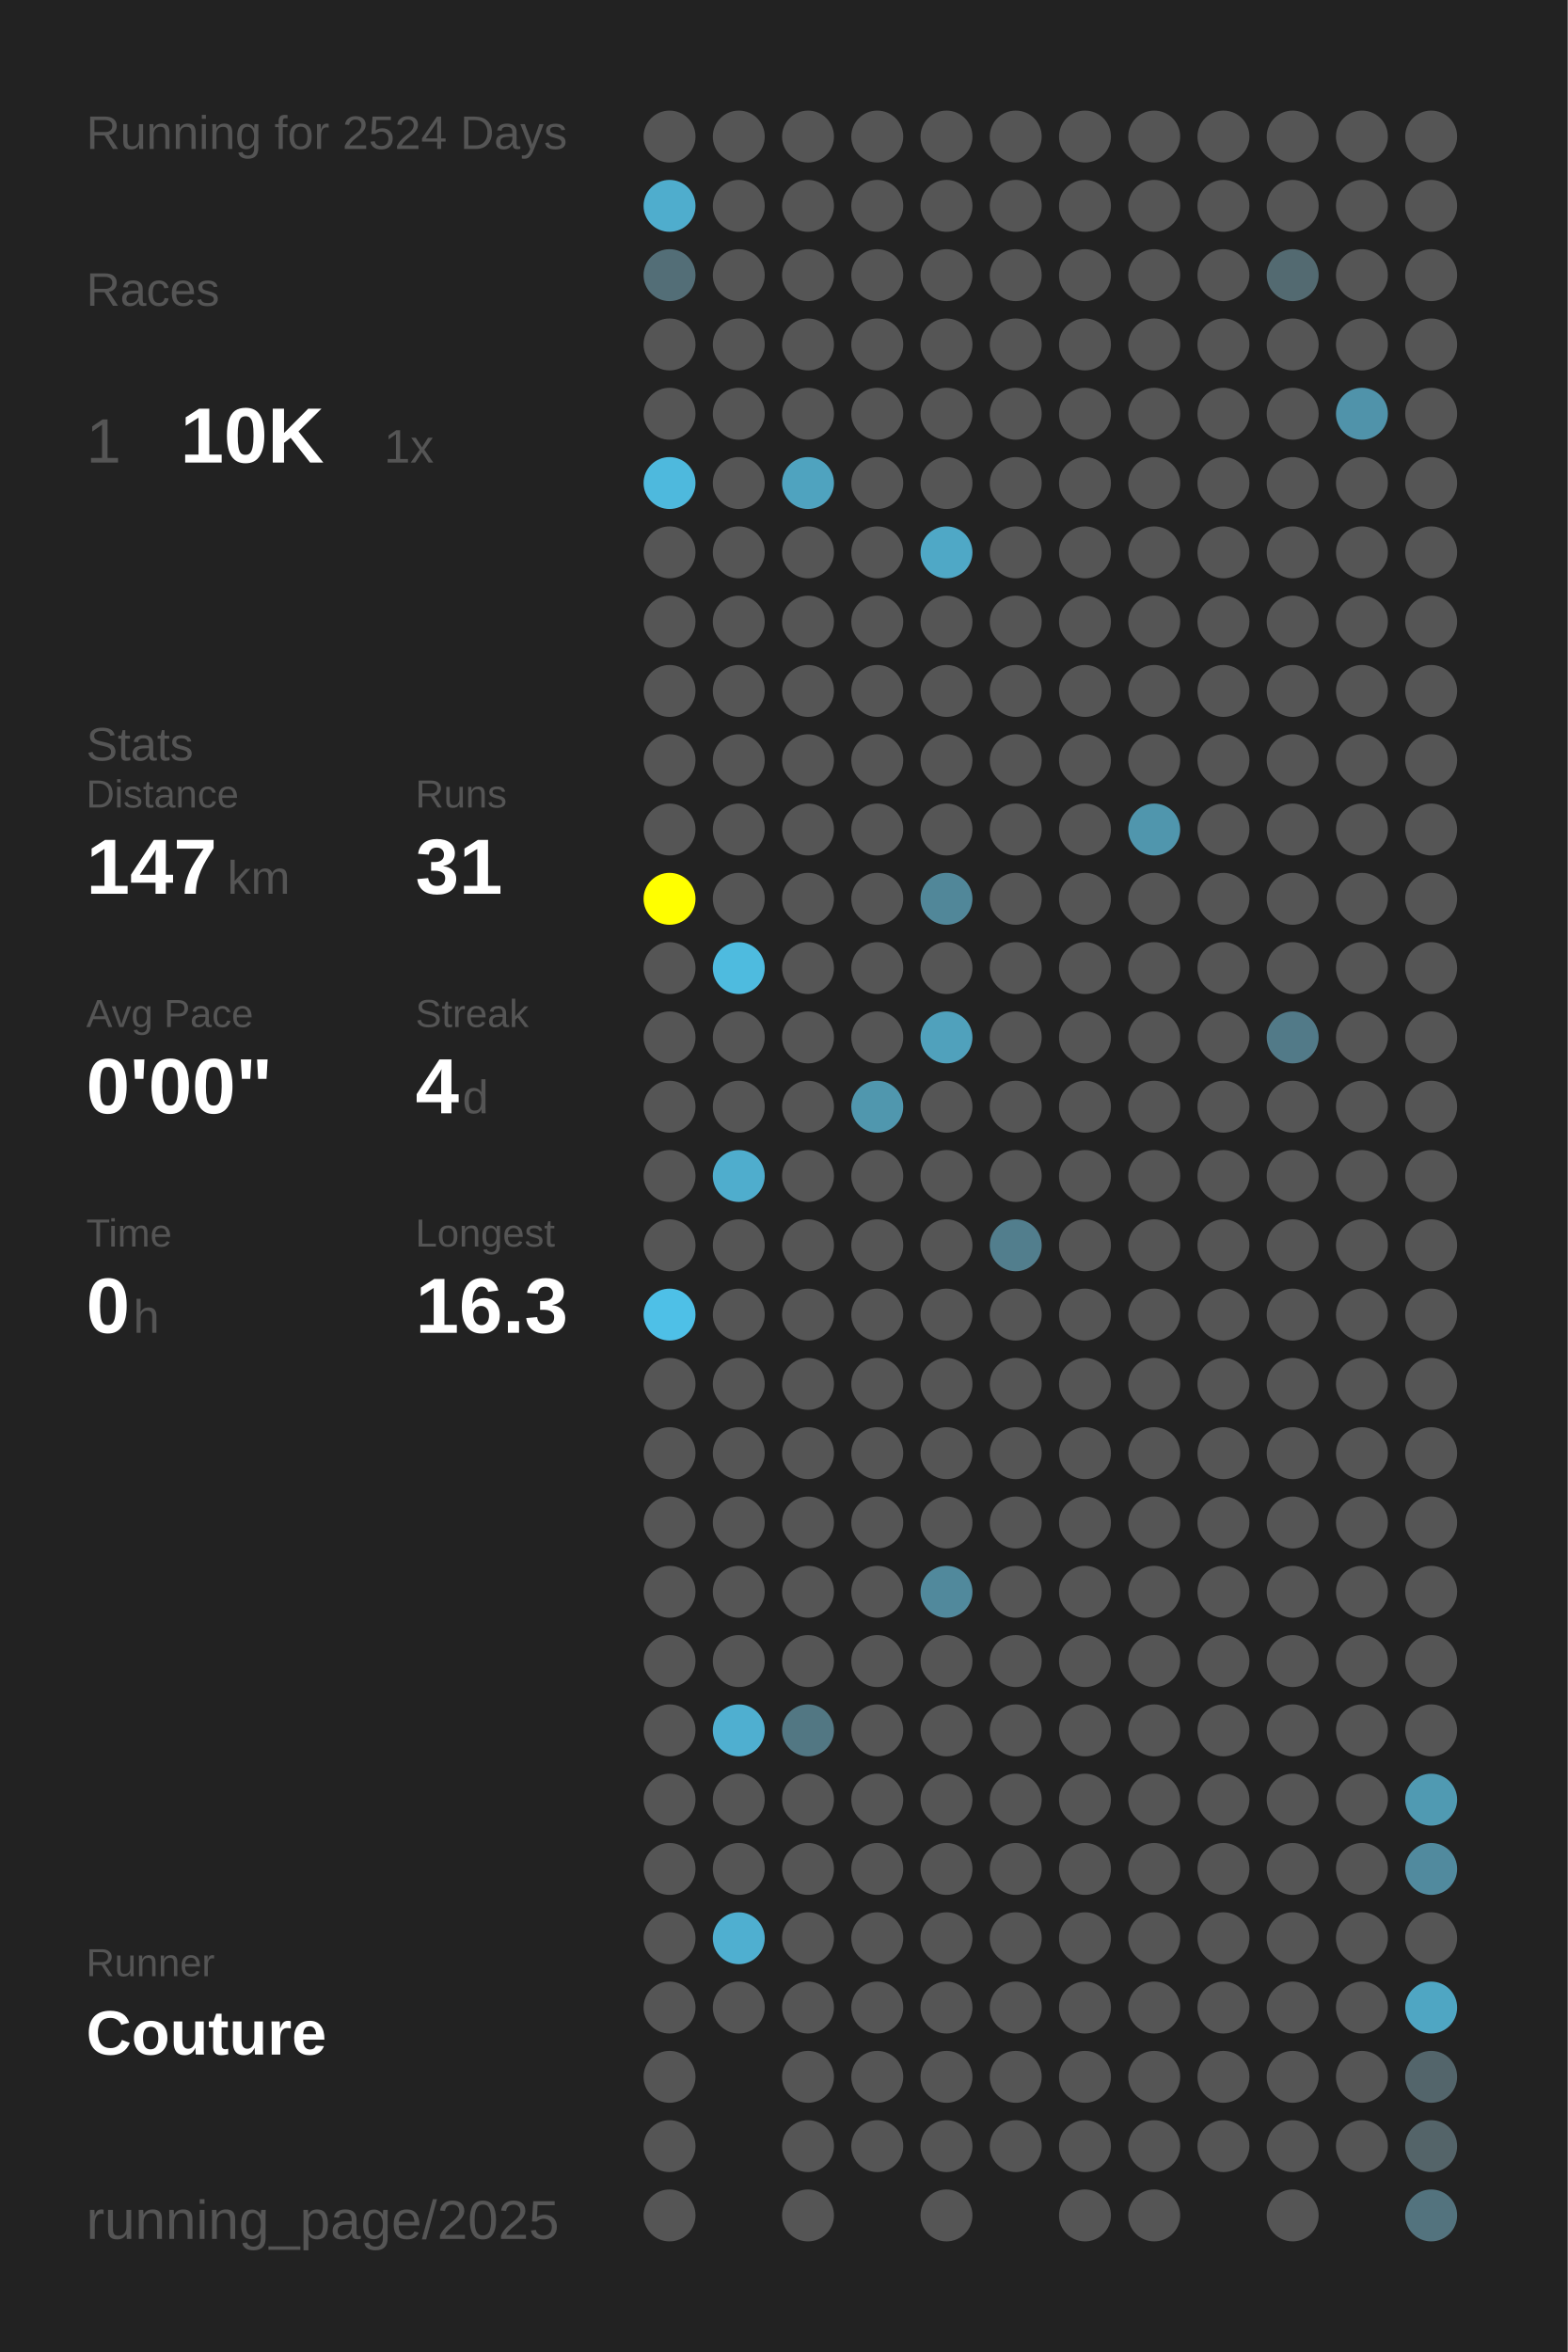
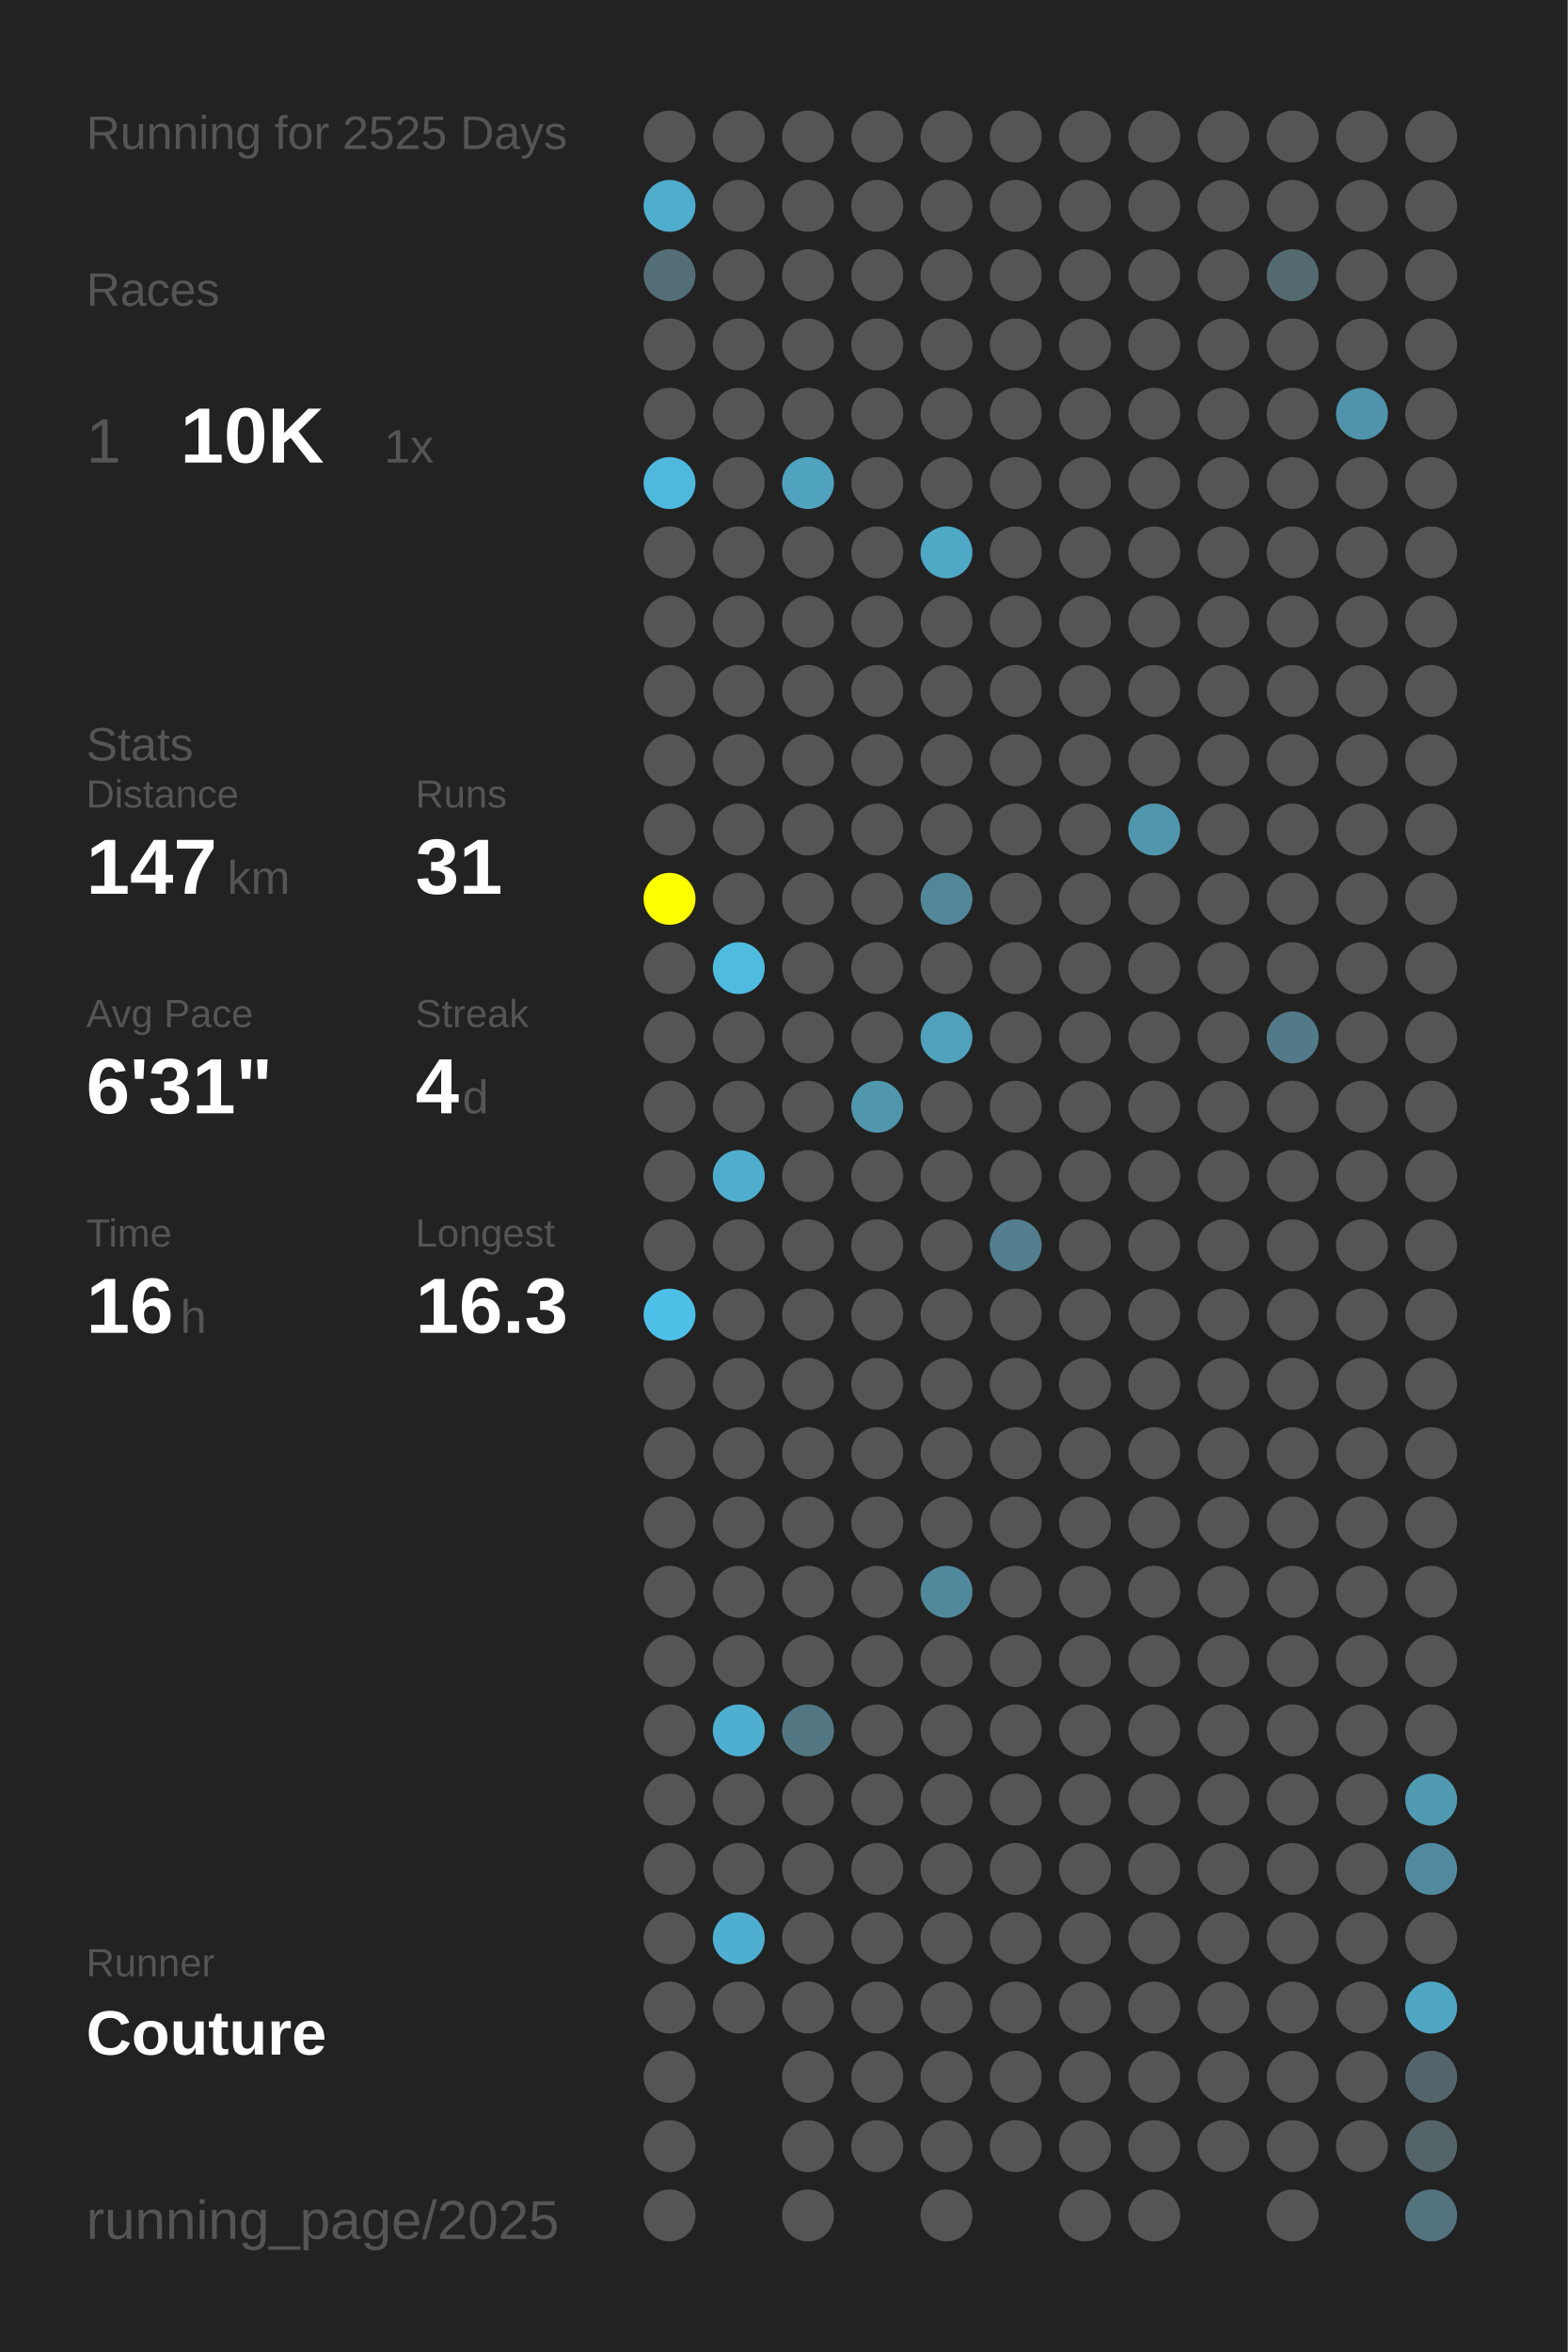
<svg xmlns="http://www.w3.org/2000/svg" baseProfile="full" height="300mm" version="1.1" viewBox="0,0,200,300" width="200mm">
  <defs />
  <rect fill="#222222" height="300" width="200" x="0" y="0" />
-   <text fill="#555555" style="font-size:6px; font-family:Arial;" x="11" y="19">Running for 2524 Days</text>
+   <text fill="#555555" style="font-size:6px; font-family:Arial;" x="11" y="19">Running for 2525 Days</text>
  <text fill="#555555" style="font-size:6px; font-family:Arial;" x="11" y="39">Races</text>
  <text fill="#555555" style="font-size:8px; font-family:Arial;" x="11" y="59">1</text>
  <text fill="#FFFFFF" style="font-size:10px; font-family:Arial; font-weight:bold;" x="23" y="59">10K</text>
  <text fill="#555555" style="font-size:6px; font-family:Arial;" x="49" y="59">1x</text>
  <text fill="#555555" style="font-size:6px; font-family:Arial;" x="11" y="97">Stats</text>
  <text fill="#555555" style="font-size:5px; font-family:Arial;" x="11" y="103">Distance</text>
  <text fill="#FFFFFF" style="font-size:10px; font-family:Arial; font-weight:bold;" x="11" y="114">147</text>
  <text fill="#555555" style="font-size:6px; font-family:Arial;" x="29" y="114">km</text>
  <text fill="#555555" style="font-size:5px; font-family:Arial;" x="53" y="103">Runs</text>
  <text fill="#FFFFFF" style="font-size:10px; font-family:Arial; font-weight:bold;" x="53" y="114">31</text>
  <text fill="#555555" style="font-size:5px; font-family:Arial;" x="11" y="131">Avg Pace</text>
-   <text fill="#FFFFFF" style="font-size:10px; font-family:Arial; font-weight:bold;" x="11" y="142">0'00"</text>
+   <text fill="#FFFFFF" style="font-size:10px; font-family:Arial; font-weight:bold;" x="11" y="142">6'31"</text>
  <text fill="#555555" style="font-size:5px; font-family:Arial;" x="53" y="131">Streak</text>
  <text fill="#FFFFFF" style="font-size:10px; font-family:Arial; font-weight:bold;" x="53" y="142">4</text>
  <text fill="#555555" style="font-size:6px; font-family:Arial;" x="59" y="142">d</text>
  <text fill="#555555" style="font-size:5px; font-family:Arial;" x="11" y="159">Time</text>
-   <text fill="#FFFFFF" style="font-size:10px; font-family:Arial; font-weight:bold;" x="11" y="170">0</text>
-   <text fill="#555555" style="font-size:6px; font-family:Arial;" x="17" y="170">h</text>
+   <text fill="#FFFFFF" style="font-size:10px; font-family:Arial; font-weight:bold;" x="11" y="170">16</text>
+   <text fill="#555555" style="font-size:6px; font-family:Arial;" x="23" y="170">h</text>
  <text fill="#555555" style="font-size:5px; font-family:Arial;" x="53" y="159">Longest</text>
  <text fill="#FFFFFF" style="font-size:10px; font-family:Arial; font-weight:bold;" x="53" y="170">16.3</text>
  <text fill="#555555" style="font-size:5px; font-family:Arial;" x="11" y="252.065">Runner</text>
  <text fill="#FFFFFF" style="font-size:8px; font-family:Arial; font-weight:bold;" x="11" y="262.065">Couture</text>
  <text fill="#555555" style="font-size:7px; font-family:Arial;" x="11" y="285.581">running_page/2025</text>
  <circle cx="85.417" cy="17.419" fill="#555555" r="3.312" />
  <circle cx="85.417" cy="26.258" fill="#4fadcd" r="3.312" />
  <circle cx="85.417" cy="35.097" fill="#536e77" r="3.312" />
  <circle cx="85.417" cy="43.935" fill="#555555" r="3.312" />
  <circle cx="85.417" cy="52.774" fill="#555555" r="3.312" />
  <circle cx="85.417" cy="61.613" fill="#4eb9dd" r="3.312" />
  <circle cx="85.417" cy="70.452" fill="#555555" r="3.312" />
  <circle cx="85.417" cy="79.29" fill="#555555" r="3.312" />
  <circle cx="85.417" cy="88.129" fill="#555555" r="3.312" />
  <circle cx="85.417" cy="96.968" fill="#555555" r="3.312" />
  <circle cx="85.417" cy="105.806" fill="#555555" r="3.312" />
  <circle cx="85.417" cy="114.645" fill="#FFFF00" r="3.312" />
  <circle cx="85.417" cy="123.484" fill="#555555" r="3.312" />
  <circle cx="85.417" cy="132.323" fill="#555555" r="3.312" />
  <circle cx="85.417" cy="141.161" fill="#555555" r="3.312" />
  <circle cx="85.417" cy="150" fill="#555555" r="3.312" />
  <circle cx="85.417" cy="158.839" fill="#555555" r="3.312" />
  <circle cx="85.417" cy="167.677" fill="#4ec0e7" r="3.312" />
  <circle cx="85.417" cy="176.516" fill="#555555" r="3.312" />
  <circle cx="85.417" cy="185.355" fill="#555555" r="3.312" />
  <circle cx="85.417" cy="194.194" fill="#555555" r="3.312" />
  <circle cx="85.417" cy="203.032" fill="#555555" r="3.312" />
  <circle cx="85.417" cy="211.871" fill="#555555" r="3.312" />
  <circle cx="85.417" cy="220.71" fill="#555555" r="3.312" />
  <circle cx="85.417" cy="229.548" fill="#555555" r="3.312" />
  <circle cx="85.417" cy="238.387" fill="#555555" r="3.312" />
  <circle cx="85.417" cy="247.226" fill="#555555" r="3.312" />
  <circle cx="85.417" cy="256.065" fill="#555555" r="3.312" />
  <circle cx="85.417" cy="264.903" fill="#555555" r="3.312" />
  <circle cx="85.417" cy="273.742" fill="#555555" r="3.312" />
  <circle cx="85.417" cy="282.581" fill="#555555" r="3.312" />
  <circle cx="94.25" cy="17.419" fill="#555555" r="3.312" />
  <circle cx="94.25" cy="26.258" fill="#555555" r="3.312" />
  <circle cx="94.25" cy="35.097" fill="#555555" r="3.312" />
  <circle cx="94.25" cy="43.935" fill="#555555" r="3.312" />
  <circle cx="94.25" cy="52.774" fill="#555555" r="3.312" />
  <circle cx="94.25" cy="61.613" fill="#555555" r="3.312" />
  <circle cx="94.25" cy="70.452" fill="#555555" r="3.312" />
  <circle cx="94.25" cy="79.29" fill="#555555" r="3.312" />
  <circle cx="94.25" cy="88.129" fill="#555555" r="3.312" />
  <circle cx="94.25" cy="96.968" fill="#555555" r="3.312" />
  <circle cx="94.25" cy="105.806" fill="#555555" r="3.312" />
  <circle cx="94.25" cy="114.645" fill="#555555" r="3.312" />
  <circle cx="94.25" cy="123.484" fill="#4ebbdf" r="3.312" />
  <circle cx="94.25" cy="132.323" fill="#555555" r="3.312" />
  <circle cx="94.25" cy="141.161" fill="#555555" r="3.312" />
  <circle cx="94.25" cy="150" fill="#4fadcd" r="3.312" />
  <circle cx="94.25" cy="158.839" fill="#555555" r="3.312" />
  <circle cx="94.25" cy="167.677" fill="#555555" r="3.312" />
  <circle cx="94.25" cy="176.516" fill="#555555" r="3.312" />
  <circle cx="94.25" cy="185.355" fill="#555555" r="3.312" />
  <circle cx="94.25" cy="194.194" fill="#555555" r="3.312" />
  <circle cx="94.25" cy="203.032" fill="#555555" r="3.312" />
  <circle cx="94.25" cy="211.871" fill="#555555" r="3.312" />
  <circle cx="94.25" cy="220.71" fill="#4fafd0" r="3.312" />
  <circle cx="94.25" cy="229.548" fill="#555555" r="3.312" />
  <circle cx="94.25" cy="238.387" fill="#555555" r="3.312" />
  <circle cx="94.25" cy="247.226" fill="#4fafd0" r="3.312" />
  <circle cx="94.25" cy="256.065" fill="#555555" r="3.312" />
  <circle cx="103.083" cy="17.419" fill="#555555" r="3.312" />
  <circle cx="103.083" cy="26.258" fill="#555555" r="3.312" />
  <circle cx="103.083" cy="35.097" fill="#555555" r="3.312" />
  <circle cx="103.083" cy="43.935" fill="#555555" r="3.312" />
  <circle cx="103.083" cy="52.774" fill="#555555" r="3.312" />
  <circle cx="103.083" cy="61.613" fill="#4fa3bf" r="3.312" />
  <circle cx="103.083" cy="70.452" fill="#555555" r="3.312" />
  <circle cx="103.083" cy="79.29" fill="#555555" r="3.312" />
  <circle cx="103.083" cy="88.129" fill="#555555" r="3.312" />
  <circle cx="103.083" cy="96.968" fill="#555555" r="3.312" />
  <circle cx="103.083" cy="105.806" fill="#555555" r="3.312" />
  <circle cx="103.083" cy="114.645" fill="#555555" r="3.312" />
  <circle cx="103.083" cy="123.484" fill="#555555" r="3.312" />
  <circle cx="103.083" cy="132.323" fill="#555555" r="3.312" />
  <circle cx="103.083" cy="141.161" fill="#555555" r="3.312" />
  <circle cx="103.083" cy="150" fill="#555555" r="3.312" />
  <circle cx="103.083" cy="158.839" fill="#555555" r="3.312" />
  <circle cx="103.083" cy="167.677" fill="#555555" r="3.312" />
  <circle cx="103.083" cy="176.516" fill="#555555" r="3.312" />
  <circle cx="103.083" cy="185.355" fill="#555555" r="3.312" />
  <circle cx="103.083" cy="194.194" fill="#555555" r="3.312" />
  <circle cx="103.083" cy="203.032" fill="#555555" r="3.312" />
  <circle cx="103.083" cy="211.871" fill="#555555" r="3.312" />
  <circle cx="103.083" cy="220.71" fill="#527783" r="3.312" />
  <circle cx="103.083" cy="229.548" fill="#555555" r="3.312" />
  <circle cx="103.083" cy="238.387" fill="#555555" r="3.312" />
  <circle cx="103.083" cy="247.226" fill="#555555" r="3.312" />
  <circle cx="103.083" cy="256.065" fill="#555555" r="3.312" />
  <circle cx="103.083" cy="264.903" fill="#555555" r="3.312" />
  <circle cx="103.083" cy="273.742" fill="#555555" r="3.312" />
  <circle cx="103.083" cy="282.581" fill="#555555" r="3.312" />
  <circle cx="111.917" cy="17.419" fill="#555555" r="3.312" />
  <circle cx="111.917" cy="26.258" fill="#555555" r="3.312" />
  <circle cx="111.917" cy="35.097" fill="#555555" r="3.312" />
  <circle cx="111.917" cy="43.935" fill="#555555" r="3.312" />
  <circle cx="111.917" cy="52.774" fill="#555555" r="3.312" />
  <circle cx="111.917" cy="61.613" fill="#555555" r="3.312" />
  <circle cx="111.917" cy="70.452" fill="#555555" r="3.312" />
  <circle cx="111.917" cy="79.29" fill="#555555" r="3.312" />
  <circle cx="111.917" cy="88.129" fill="#555555" r="3.312" />
  <circle cx="111.917" cy="96.968" fill="#555555" r="3.312" />
  <circle cx="111.917" cy="105.806" fill="#555555" r="3.312" />
  <circle cx="111.917" cy="114.645" fill="#555555" r="3.312" />
  <circle cx="111.917" cy="123.484" fill="#555555" r="3.312" />
  <circle cx="111.917" cy="132.323" fill="#555555" r="3.312" />
  <circle cx="111.917" cy="141.161" fill="#5097ae" r="3.312" />
  <circle cx="111.917" cy="150" fill="#555555" r="3.312" />
  <circle cx="111.917" cy="158.839" fill="#555555" r="3.312" />
  <circle cx="111.917" cy="167.677" fill="#555555" r="3.312" />
  <circle cx="111.917" cy="176.516" fill="#555555" r="3.312" />
  <circle cx="111.917" cy="185.355" fill="#555555" r="3.312" />
  <circle cx="111.917" cy="194.194" fill="#555555" r="3.312" />
  <circle cx="111.917" cy="203.032" fill="#555555" r="3.312" />
  <circle cx="111.917" cy="211.871" fill="#555555" r="3.312" />
  <circle cx="111.917" cy="220.71" fill="#555555" r="3.312" />
  <circle cx="111.917" cy="229.548" fill="#555555" r="3.312" />
  <circle cx="111.917" cy="238.387" fill="#555555" r="3.312" />
  <circle cx="111.917" cy="247.226" fill="#555555" r="3.312" />
  <circle cx="111.917" cy="256.065" fill="#555555" r="3.312" />
  <circle cx="111.917" cy="264.903" fill="#555555" r="3.312" />
  <circle cx="111.917" cy="273.742" fill="#555555" r="3.312" />
  <circle cx="120.75" cy="17.419" fill="#555555" r="3.312" />
  <circle cx="120.75" cy="26.258" fill="#555555" r="3.312" />
  <circle cx="120.75" cy="35.097" fill="#555555" r="3.312" />
  <circle cx="120.75" cy="43.935" fill="#555555" r="3.312" />
  <circle cx="120.75" cy="52.774" fill="#555555" r="3.312" />
  <circle cx="120.75" cy="61.613" fill="#555555" r="3.312" />
  <circle cx="120.75" cy="70.452" fill="#4fa8c6" r="3.312" />
  <circle cx="120.75" cy="79.29" fill="#555555" r="3.312" />
  <circle cx="120.75" cy="88.129" fill="#555555" r="3.312" />
  <circle cx="120.75" cy="96.968" fill="#555555" r="3.312" />
  <circle cx="120.75" cy="105.806" fill="#555555" r="3.312" />
  <circle cx="120.75" cy="114.645" fill="#518799" r="3.312" />
  <circle cx="120.75" cy="123.484" fill="#555555" r="3.312" />
  <circle cx="120.75" cy="132.323" fill="#50a1bc" r="3.312" />
  <circle cx="120.75" cy="141.161" fill="#555555" r="3.312" />
  <circle cx="120.75" cy="150" fill="#555555" r="3.312" />
  <circle cx="120.75" cy="158.839" fill="#555555" r="3.312" />
  <circle cx="120.75" cy="167.677" fill="#555555" r="3.312" />
  <circle cx="120.75" cy="176.516" fill="#555555" r="3.312" />
  <circle cx="120.75" cy="185.355" fill="#555555" r="3.312" />
  <circle cx="120.75" cy="194.194" fill="#555555" r="3.312" />
  <circle cx="120.75" cy="203.032" fill="#51899c" r="3.312" />
  <circle cx="120.75" cy="211.871" fill="#555555" r="3.312" />
  <circle cx="120.75" cy="220.71" fill="#555555" r="3.312" />
  <circle cx="120.75" cy="229.548" fill="#555555" r="3.312" />
  <circle cx="120.75" cy="238.387" fill="#555555" r="3.312" />
  <circle cx="120.75" cy="247.226" fill="#555555" r="3.312" />
  <circle cx="120.75" cy="256.065" fill="#555555" r="3.312" />
  <circle cx="120.75" cy="264.903" fill="#555555" r="3.312" />
  <circle cx="120.75" cy="273.742" fill="#555555" r="3.312" />
  <circle cx="120.75" cy="282.581" fill="#555555" r="3.312" />
  <circle cx="129.583" cy="17.419" fill="#555555" r="3.312" />
  <circle cx="129.583" cy="26.258" fill="#555555" r="3.312" />
  <circle cx="129.583" cy="35.097" fill="#555555" r="3.312" />
  <circle cx="129.583" cy="43.935" fill="#555555" r="3.312" />
  <circle cx="129.583" cy="52.774" fill="#555555" r="3.312" />
  <circle cx="129.583" cy="61.613" fill="#555555" r="3.312" />
  <circle cx="129.583" cy="70.452" fill="#555555" r="3.312" />
  <circle cx="129.583" cy="79.29" fill="#555555" r="3.312" />
  <circle cx="129.583" cy="88.129" fill="#555555" r="3.312" />
  <circle cx="129.583" cy="96.968" fill="#555555" r="3.312" />
  <circle cx="129.583" cy="105.806" fill="#555555" r="3.312" />
  <circle cx="129.583" cy="114.645" fill="#555555" r="3.312" />
  <circle cx="129.583" cy="123.484" fill="#555555" r="3.312" />
  <circle cx="129.583" cy="132.323" fill="#555555" r="3.312" />
  <circle cx="129.583" cy="141.161" fill="#555555" r="3.312" />
  <circle cx="129.583" cy="150" fill="#555555" r="3.312" />
  <circle cx="129.583" cy="158.839" fill="#527e8d" r="3.312" />
  <circle cx="129.583" cy="167.677" fill="#555555" r="3.312" />
  <circle cx="129.583" cy="176.516" fill="#555555" r="3.312" />
  <circle cx="129.583" cy="185.355" fill="#555555" r="3.312" />
  <circle cx="129.583" cy="194.194" fill="#555555" r="3.312" />
  <circle cx="129.583" cy="203.032" fill="#555555" r="3.312" />
  <circle cx="129.583" cy="211.871" fill="#555555" r="3.312" />
  <circle cx="129.583" cy="220.71" fill="#555555" r="3.312" />
  <circle cx="129.583" cy="229.548" fill="#555555" r="3.312" />
  <circle cx="129.583" cy="238.387" fill="#555555" r="3.312" />
  <circle cx="129.583" cy="247.226" fill="#555555" r="3.312" />
  <circle cx="129.583" cy="256.065" fill="#555555" r="3.312" />
  <circle cx="129.583" cy="264.903" fill="#555555" r="3.312" />
  <circle cx="129.583" cy="273.742" fill="#555555" r="3.312" />
  <circle cx="138.417" cy="17.419" fill="#555555" r="3.312" />
  <circle cx="138.417" cy="26.258" fill="#555555" r="3.312" />
  <circle cx="138.417" cy="35.097" fill="#555555" r="3.312" />
  <circle cx="138.417" cy="43.935" fill="#555555" r="3.312" />
  <circle cx="138.417" cy="52.774" fill="#555555" r="3.312" />
  <circle cx="138.417" cy="61.613" fill="#555555" r="3.312" />
  <circle cx="138.417" cy="70.452" fill="#555555" r="3.312" />
  <circle cx="138.417" cy="79.29" fill="#555555" r="3.312" />
  <circle cx="138.417" cy="88.129" fill="#555555" r="3.312" />
  <circle cx="138.417" cy="96.968" fill="#555555" r="3.312" />
  <circle cx="138.417" cy="105.806" fill="#555555" r="3.312" />
  <circle cx="138.417" cy="114.645" fill="#555555" r="3.312" />
  <circle cx="138.417" cy="123.484" fill="#555555" r="3.312" />
  <circle cx="138.417" cy="132.323" fill="#555555" r="3.312" />
  <circle cx="138.417" cy="141.161" fill="#555555" r="3.312" />
  <circle cx="138.417" cy="150" fill="#555555" r="3.312" />
  <circle cx="138.417" cy="158.839" fill="#555555" r="3.312" />
  <circle cx="138.417" cy="167.677" fill="#555555" r="3.312" />
  <circle cx="138.417" cy="176.516" fill="#555555" r="3.312" />
  <circle cx="138.417" cy="185.355" fill="#555555" r="3.312" />
  <circle cx="138.417" cy="194.194" fill="#555555" r="3.312" />
  <circle cx="138.417" cy="203.032" fill="#555555" r="3.312" />
  <circle cx="138.417" cy="211.871" fill="#555555" r="3.312" />
  <circle cx="138.417" cy="220.71" fill="#555555" r="3.312" />
  <circle cx="138.417" cy="229.548" fill="#555555" r="3.312" />
  <circle cx="138.417" cy="238.387" fill="#555555" r="3.312" />
  <circle cx="138.417" cy="247.226" fill="#555555" r="3.312" />
  <circle cx="138.417" cy="256.065" fill="#555555" r="3.312" />
  <circle cx="138.417" cy="264.903" fill="#555555" r="3.312" />
  <circle cx="138.417" cy="273.742" fill="#555555" r="3.312" />
  <circle cx="138.417" cy="282.581" fill="#555555" r="3.312" />
  <circle cx="147.25" cy="17.419" fill="#555555" r="3.312" />
  <circle cx="147.25" cy="26.258" fill="#555555" r="3.312" />
  <circle cx="147.25" cy="35.097" fill="#555555" r="3.312" />
  <circle cx="147.25" cy="43.935" fill="#555555" r="3.312" />
  <circle cx="147.25" cy="52.774" fill="#555555" r="3.312" />
  <circle cx="147.25" cy="61.613" fill="#555555" r="3.312" />
  <circle cx="147.25" cy="70.452" fill="#555555" r="3.312" />
  <circle cx="147.25" cy="79.29" fill="#555555" r="3.312" />
  <circle cx="147.25" cy="88.129" fill="#555555" r="3.312" />
  <circle cx="147.25" cy="96.968" fill="#555555" r="3.312" />
  <circle cx="147.25" cy="105.806" fill="#5096ad" r="3.312" />
  <circle cx="147.25" cy="114.645" fill="#555555" r="3.312" />
  <circle cx="147.25" cy="123.484" fill="#555555" r="3.312" />
  <circle cx="147.25" cy="132.323" fill="#555555" r="3.312" />
  <circle cx="147.25" cy="141.161" fill="#555555" r="3.312" />
  <circle cx="147.25" cy="150" fill="#555555" r="3.312" />
  <circle cx="147.25" cy="158.839" fill="#555555" r="3.312" />
  <circle cx="147.25" cy="167.677" fill="#555555" r="3.312" />
  <circle cx="147.25" cy="176.516" fill="#555555" r="3.312" />
  <circle cx="147.25" cy="185.355" fill="#555555" r="3.312" />
  <circle cx="147.25" cy="194.194" fill="#555555" r="3.312" />
  <circle cx="147.25" cy="203.032" fill="#555555" r="3.312" />
  <circle cx="147.25" cy="211.871" fill="#555555" r="3.312" />
  <circle cx="147.25" cy="220.71" fill="#555555" r="3.312" />
  <circle cx="147.25" cy="229.548" fill="#555555" r="3.312" />
  <circle cx="147.25" cy="238.387" fill="#555555" r="3.312" />
  <circle cx="147.25" cy="247.226" fill="#555555" r="3.312" />
  <circle cx="147.25" cy="256.065" fill="#555555" r="3.312" />
  <circle cx="147.25" cy="264.903" fill="#555555" r="3.312" />
  <circle cx="147.25" cy="273.742" fill="#555555" r="3.312" />
  <circle cx="147.25" cy="282.581" fill="#555555" r="3.312" />
  <circle cx="156.083" cy="17.419" fill="#555555" r="3.312" />
  <circle cx="156.083" cy="26.258" fill="#555555" r="3.312" />
  <circle cx="156.083" cy="35.097" fill="#555555" r="3.312" />
  <circle cx="156.083" cy="43.935" fill="#555555" r="3.312" />
  <circle cx="156.083" cy="52.774" fill="#555555" r="3.312" />
  <circle cx="156.083" cy="61.613" fill="#555555" r="3.312" />
  <circle cx="156.083" cy="70.452" fill="#555555" r="3.312" />
  <circle cx="156.083" cy="79.29" fill="#555555" r="3.312" />
  <circle cx="156.083" cy="88.129" fill="#555555" r="3.312" />
  <circle cx="156.083" cy="96.968" fill="#555555" r="3.312" />
  <circle cx="156.083" cy="105.806" fill="#555555" r="3.312" />
  <circle cx="156.083" cy="114.645" fill="#555555" r="3.312" />
  <circle cx="156.083" cy="123.484" fill="#555555" r="3.312" />
  <circle cx="156.083" cy="132.323" fill="#555555" r="3.312" />
  <circle cx="156.083" cy="141.161" fill="#555555" r="3.312" />
  <circle cx="156.083" cy="150" fill="#555555" r="3.312" />
  <circle cx="156.083" cy="158.839" fill="#555555" r="3.312" />
  <circle cx="156.083" cy="167.677" fill="#555555" r="3.312" />
  <circle cx="156.083" cy="176.516" fill="#555555" r="3.312" />
  <circle cx="156.083" cy="185.355" fill="#555555" r="3.312" />
  <circle cx="156.083" cy="194.194" fill="#555555" r="3.312" />
  <circle cx="156.083" cy="203.032" fill="#555555" r="3.312" />
  <circle cx="156.083" cy="211.871" fill="#555555" r="3.312" />
  <circle cx="156.083" cy="220.71" fill="#555555" r="3.312" />
  <circle cx="156.083" cy="229.548" fill="#555555" r="3.312" />
  <circle cx="156.083" cy="238.387" fill="#555555" r="3.312" />
  <circle cx="156.083" cy="247.226" fill="#555555" r="3.312" />
  <circle cx="156.083" cy="256.065" fill="#555555" r="3.312" />
  <circle cx="156.083" cy="264.903" fill="#555555" r="3.312" />
  <circle cx="156.083" cy="273.742" fill="#555555" r="3.312" />
  <circle cx="164.917" cy="17.419" fill="#555555" r="3.312" />
  <circle cx="164.917" cy="26.258" fill="#555555" r="3.312" />
  <circle cx="164.917" cy="35.097" fill="#536a71" r="3.312" />
  <circle cx="164.917" cy="43.935" fill="#555555" r="3.312" />
  <circle cx="164.917" cy="52.774" fill="#555555" r="3.312" />
  <circle cx="164.917" cy="61.613" fill="#555555" r="3.312" />
  <circle cx="164.917" cy="70.452" fill="#555555" r="3.312" />
  <circle cx="164.917" cy="79.29" fill="#555555" r="3.312" />
  <circle cx="164.917" cy="88.129" fill="#555555" r="3.312" />
  <circle cx="164.917" cy="96.968" fill="#555555" r="3.312" />
  <circle cx="164.917" cy="105.806" fill="#555555" r="3.312" />
  <circle cx="164.917" cy="114.645" fill="#555555" r="3.312" />
  <circle cx="164.917" cy="123.484" fill="#555555" r="3.312" />
  <circle cx="164.917" cy="132.323" fill="#527a88" r="3.312" />
  <circle cx="164.917" cy="141.161" fill="#555555" r="3.312" />
  <circle cx="164.917" cy="150" fill="#555555" r="3.312" />
  <circle cx="164.917" cy="158.839" fill="#555555" r="3.312" />
  <circle cx="164.917" cy="167.677" fill="#555555" r="3.312" />
  <circle cx="164.917" cy="176.516" fill="#555555" r="3.312" />
  <circle cx="164.917" cy="185.355" fill="#555555" r="3.312" />
  <circle cx="164.917" cy="194.194" fill="#555555" r="3.312" />
  <circle cx="164.917" cy="203.032" fill="#555555" r="3.312" />
  <circle cx="164.917" cy="211.871" fill="#555555" r="3.312" />
  <circle cx="164.917" cy="220.71" fill="#555555" r="3.312" />
  <circle cx="164.917" cy="229.548" fill="#555555" r="3.312" />
  <circle cx="164.917" cy="238.387" fill="#555555" r="3.312" />
  <circle cx="164.917" cy="247.226" fill="#555555" r="3.312" />
  <circle cx="164.917" cy="256.065" fill="#555555" r="3.312" />
  <circle cx="164.917" cy="264.903" fill="#555555" r="3.312" />
  <circle cx="164.917" cy="273.742" fill="#555555" r="3.312" />
  <circle cx="164.917" cy="282.581" fill="#555555" r="3.312" />
  <circle cx="173.75" cy="17.419" fill="#555555" r="3.312" />
  <circle cx="173.75" cy="26.258" fill="#555555" r="3.312" />
  <circle cx="173.75" cy="35.097" fill="#555555" r="3.312" />
  <circle cx="173.75" cy="43.935" fill="#555555" r="3.312" />
  <circle cx="173.75" cy="52.774" fill="#5093aa" r="3.312" />
  <circle cx="173.75" cy="61.613" fill="#555555" r="3.312" />
  <circle cx="173.75" cy="70.452" fill="#555555" r="3.312" />
  <circle cx="173.75" cy="79.29" fill="#555555" r="3.312" />
  <circle cx="173.75" cy="88.129" fill="#555555" r="3.312" />
  <circle cx="173.75" cy="96.968" fill="#555555" r="3.312" />
  <circle cx="173.75" cy="105.806" fill="#555555" r="3.312" />
  <circle cx="173.75" cy="114.645" fill="#555555" r="3.312" />
  <circle cx="173.75" cy="123.484" fill="#555555" r="3.312" />
  <circle cx="173.75" cy="132.323" fill="#555555" r="3.312" />
  <circle cx="173.75" cy="141.161" fill="#555555" r="3.312" />
  <circle cx="173.75" cy="150" fill="#555555" r="3.312" />
  <circle cx="173.75" cy="158.839" fill="#555555" r="3.312" />
  <circle cx="173.75" cy="167.677" fill="#555555" r="3.312" />
  <circle cx="173.75" cy="176.516" fill="#555555" r="3.312" />
  <circle cx="173.75" cy="185.355" fill="#555555" r="3.312" />
  <circle cx="173.75" cy="194.194" fill="#555555" r="3.312" />
  <circle cx="173.75" cy="203.032" fill="#555555" r="3.312" />
  <circle cx="173.75" cy="211.871" fill="#555555" r="3.312" />
  <circle cx="173.75" cy="220.71" fill="#555555" r="3.312" />
  <circle cx="173.75" cy="229.548" fill="#555555" r="3.312" />
  <circle cx="173.75" cy="238.387" fill="#555555" r="3.312" />
  <circle cx="173.75" cy="247.226" fill="#555555" r="3.312" />
  <circle cx="173.75" cy="256.065" fill="#555555" r="3.312" />
  <circle cx="173.75" cy="264.903" fill="#555555" r="3.312" />
  <circle cx="173.75" cy="273.742" fill="#555555" r="3.312" />
  <circle cx="182.583" cy="17.419" fill="#555555" r="3.312" />
  <circle cx="182.583" cy="26.258" fill="#555555" r="3.312" />
  <circle cx="182.583" cy="35.097" fill="#555555" r="3.312" />
  <circle cx="182.583" cy="43.935" fill="#555555" r="3.312" />
  <circle cx="182.583" cy="52.774" fill="#555555" r="3.312" />
  <circle cx="182.583" cy="61.613" fill="#555555" r="3.312" />
  <circle cx="182.583" cy="70.452" fill="#555555" r="3.312" />
  <circle cx="182.583" cy="79.29" fill="#555555" r="3.312" />
  <circle cx="182.583" cy="88.129" fill="#555555" r="3.312" />
  <circle cx="182.583" cy="96.968" fill="#555555" r="3.312" />
  <circle cx="182.583" cy="105.806" fill="#555555" r="3.312" />
  <circle cx="182.583" cy="114.645" fill="#555555" r="3.312" />
  <circle cx="182.583" cy="123.484" fill="#555555" r="3.312" />
  <circle cx="182.583" cy="132.323" fill="#555555" r="3.312" />
  <circle cx="182.583" cy="141.161" fill="#555555" r="3.312" />
  <circle cx="182.583" cy="150" fill="#555555" r="3.312" />
  <circle cx="182.583" cy="158.839" fill="#555555" r="3.312" />
  <circle cx="182.583" cy="167.677" fill="#555555" r="3.312" />
  <circle cx="182.583" cy="176.516" fill="#555555" r="3.312" />
  <circle cx="182.583" cy="185.355" fill="#555555" r="3.312" />
  <circle cx="182.583" cy="194.194" fill="#555555" r="3.312" />
  <circle cx="182.583" cy="203.032" fill="#555555" r="3.312" />
  <circle cx="182.583" cy="211.871" fill="#555555" r="3.312" />
  <circle cx="182.583" cy="220.71" fill="#555555" r="3.312" />
  <circle cx="182.583" cy="229.548" fill="#509ab2" r="3.312" />
  <circle cx="182.583" cy="238.387" fill="#518a9e" r="3.312" />
  <circle cx="182.583" cy="247.226" fill="#555555" r="3.312" />
  <circle cx="182.583" cy="256.065" fill="#4fa6c3" r="3.312" />
  <circle cx="182.583" cy="264.903" fill="#53656b" r="3.312" />
  <circle cx="182.583" cy="273.742" fill="#546469" r="3.312" />
  <circle cx="182.583" cy="282.581" fill="#53737e" r="3.312" />
</svg>
